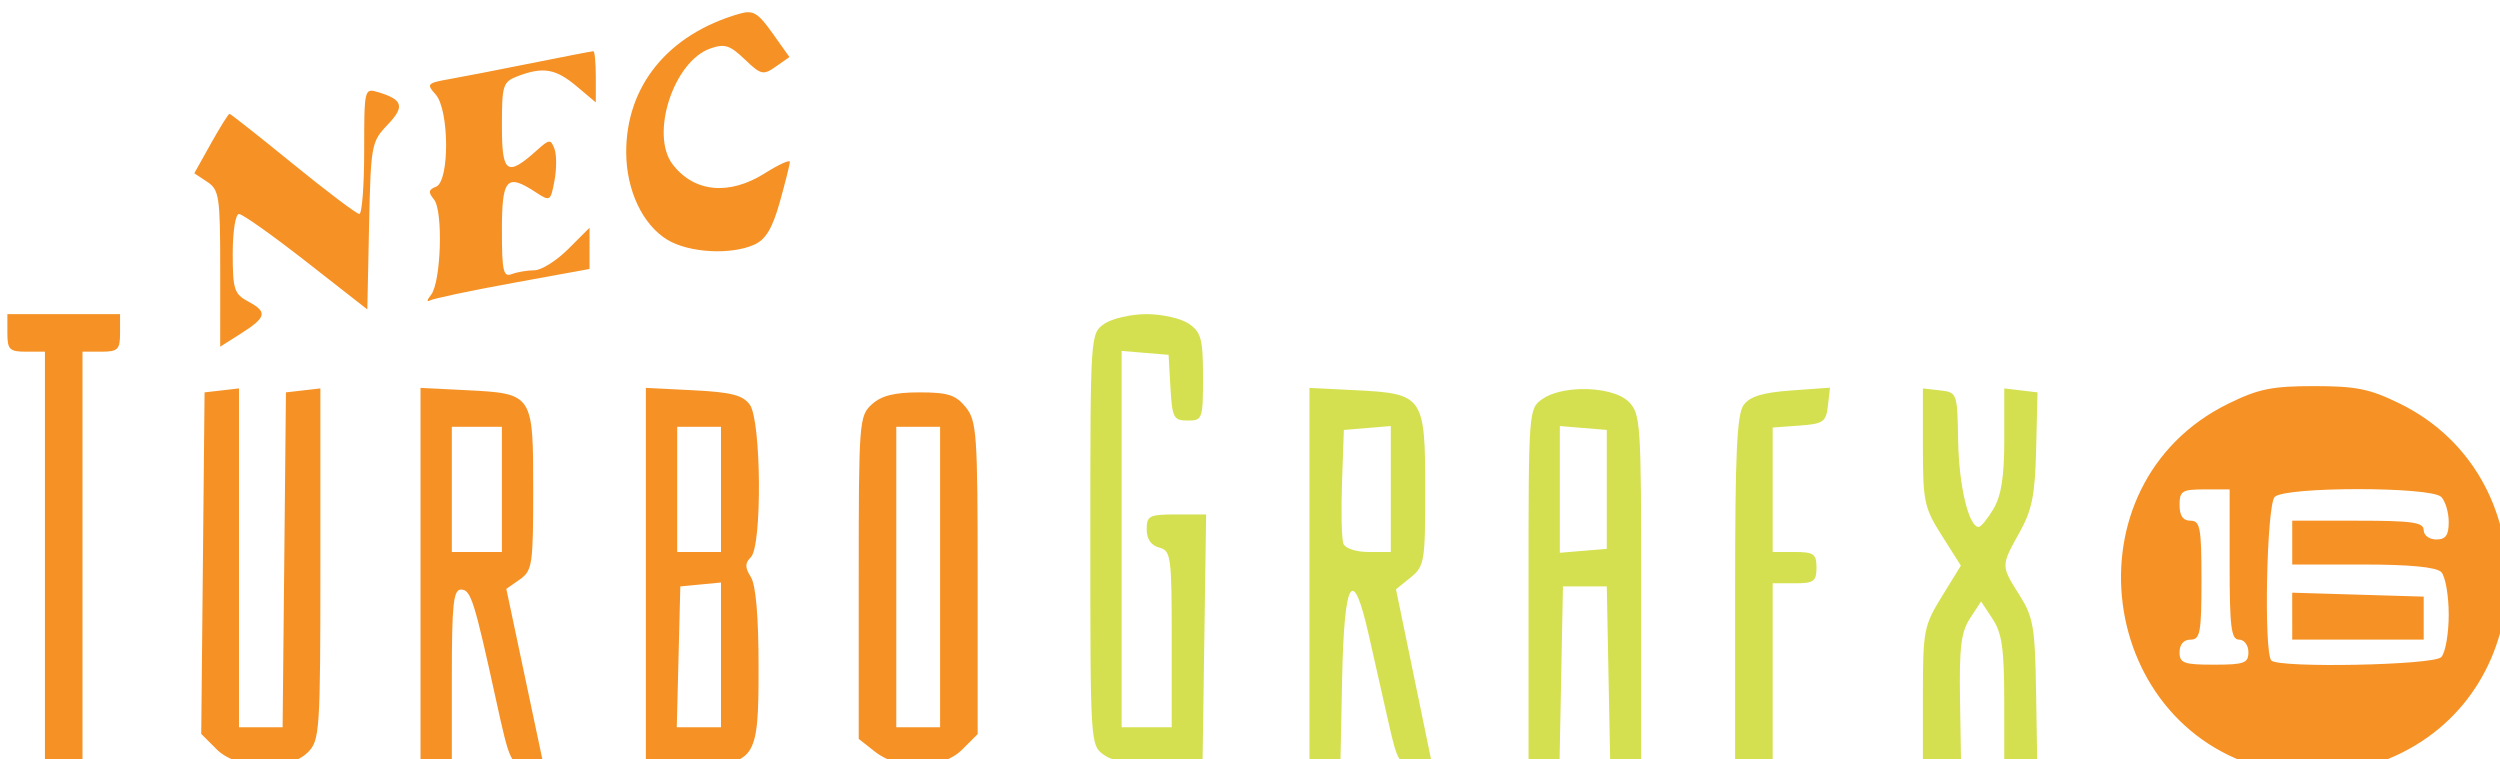
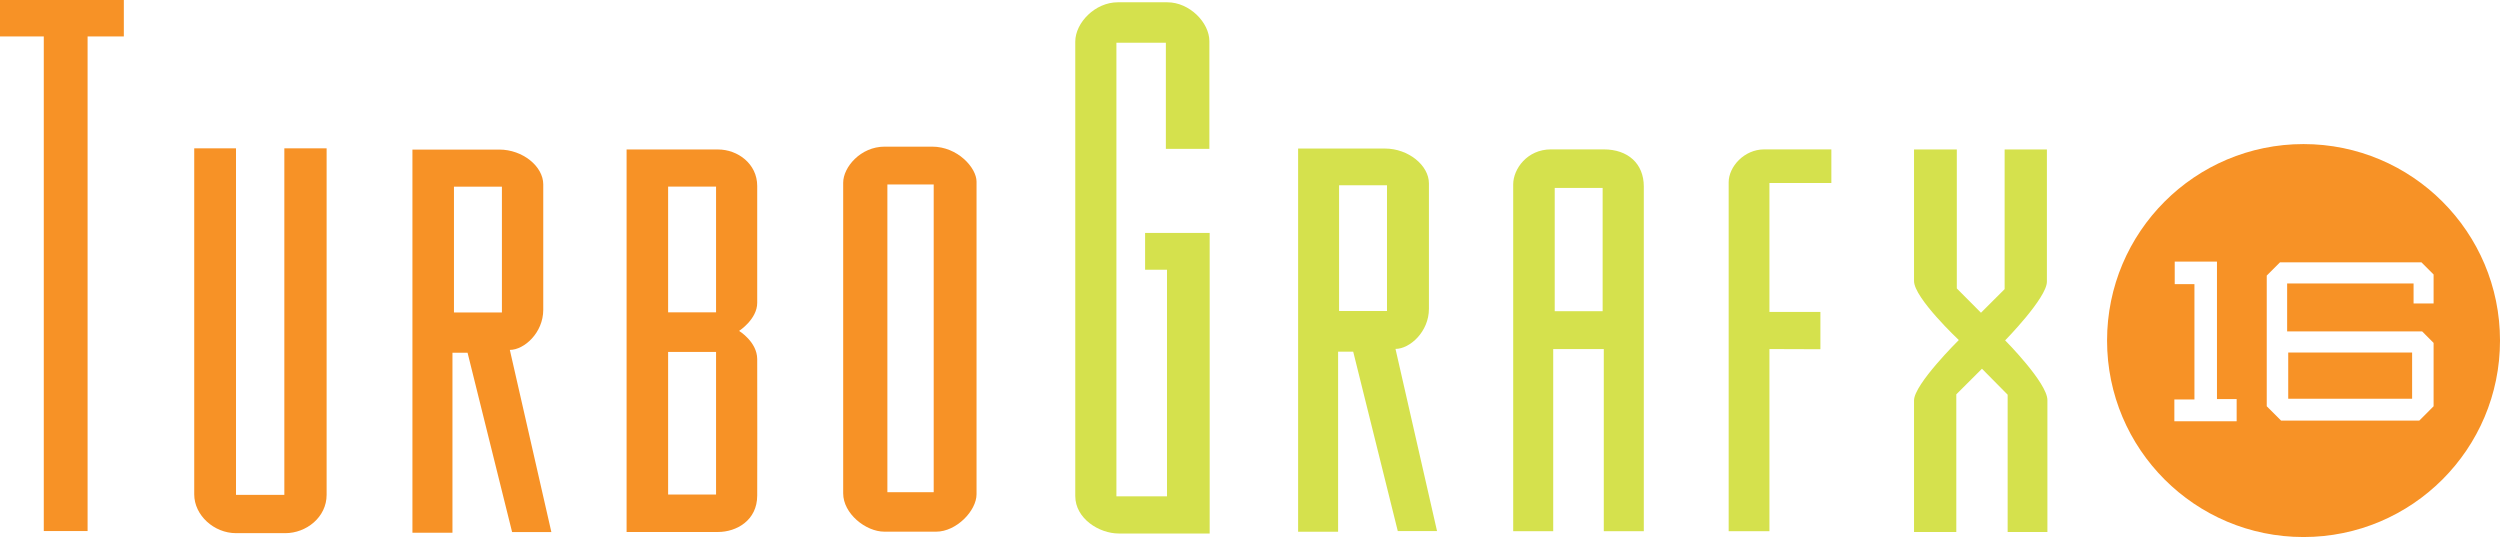
- <svg xmlns="http://www.w3.org/2000/svg" version="1.1" id="svg8">
-   <defs id="defs2" />
-   <g id="layer1" transform="translate(0,-254.6667)">
-     <path id="path1042" transform="translate(0,254.6667)" style="fill:#d4e04f;stroke-width:1.241" d="m 227.408,62.297 c -3.11,0 -6.897,0.871 -8.414,1.934 -2.757,1.93 -2.758,1.977 -2.758,42.76 0,40.783 0.002,40.829 2.758,42.76 1.834,1.285 5.562,1.934 11.123,1.934 h 8.365 l 0.359,-24.832 0.361,-24.83 -5.898,0.002 c -5.385,0.001 -5.896,0.257 -5.896,2.959 0,1.915 0.876,3.189 2.482,3.609 2.335,0.611 2.484,1.692 2.484,18.145 v 17.498 h -4.967 -4.965 V 106.916 69.596 l 4.654,0.387 4.656,0.385 0.375,6.518 c 0.345,5.985 0.624,6.518 3.414,6.518 2.932,0 3.039,-0.301 3.039,-8.619 0,-7.5 -0.359,-8.871 -2.76,-10.553 -1.518,-1.063 -5.304,-1.934 -8.414,-1.934 z m 135.516,14.586 -7.715,0.559 c -5.654,0.409 -8.165,1.175 -9.408,2.875 -1.337,1.828 -1.695,9.624 -1.695,36.842 v 34.525 h 3.725 3.725 v -18.002 -18.002 h 4.346 c 3.807,0 4.344,-0.384 4.344,-3.104 0,-2.72 -0.537,-3.104 -4.344,-3.104 h -4.346 V 97.129 84.787 l 5.275,-0.383 c 4.783,-0.346 5.316,-0.715 5.686,-3.951 z m -103.236,0.041 v 37.379 37.381 h 3.068 3.068 l 0.346,-16.969 c 0.406,-19.96 2.113,-22.829 5.268,-8.857 1.126,4.986 2.897,12.836 3.938,17.445 1.768,7.833 2.113,8.381 5.275,8.381 h 3.383 l -3.59,-17.406 -3.588,-17.406 2.898,-2.348 c 2.748,-2.225 2.9,-3.129 2.9,-17.311 0,-18.624 -0.361,-19.148 -13.678,-19.82 z m 121.662,0.105 v 11.635 c 0,10.821 0.264,12.048 3.766,17.57 l 3.764,5.936 -3.764,6.119 c -3.592,5.839 -3.766,6.743 -3.766,19.756 v 13.637 h 3.785 3.785 l -0.207,-12.855 c -0.167,-10.436 0.208,-13.487 1.986,-16.201 l 2.191,-3.344 2.291,3.475 c 1.853,2.811 2.295,5.924 2.299,16.283 l 0.01,12.809 3.266,-0.393 3.266,-0.393 -0.232,-14.102 c -0.207,-12.591 -0.556,-14.616 -3.266,-18.908 -3.724,-5.898 -3.723,-5.79 -0.008,-12.459 2.495,-4.478 3.074,-7.395 3.295,-16.605 l 0.27,-11.172 -3.297,-0.393 -3.295,-0.395 v 10.135 c 0,7.344 -0.585,11.125 -2.129,13.738 -1.171,1.983 -2.5,3.605 -2.953,3.605 -1.968,0 -3.916,-8.175 -4.066,-17.064 -0.161,-9.535 -0.195,-9.631 -3.576,-10.02 z m -67.799,0.137 c -2.962,0.068 -5.868,0.709 -7.654,1.961 -2.741,1.92 -2.758,2.162 -2.758,37.244 v 35.312 h 3.068 3.07 l 0.344,-17.691 0.344,-17.691 h 4.346 4.346 L 319,133.992 l 0.346,17.691 h 3.068 3.07 v -34.762 c -10e-6,-33.106 -0.118,-34.879 -2.482,-37.244 -1.739,-1.739 -5.643,-2.6 -9.451,-2.512 z m -37.725,7.328 v 12.49 12.488 h -4.385 c -2.509,0 -4.656,-0.707 -5.02,-1.654 -0.349,-0.911 -0.472,-6.359 -0.271,-12.105 l 0.363,-10.447 4.656,-0.387 z m 33.52,0 4.654,0.385 4.656,0.385 V 97.059 108.852 L 314,109.238 l -4.654,0.385 V 97.059 Z" />
-     <path id="path1040" d="m 451.298,407.575 c -35.677,-7.306 -42.053,-56.808 -9.383,-72.85 5.979,-2.936 8.656,-3.484 17.026,-3.484 8.37,0 11.047,0.548 17.026,3.484 28.818,14.152 28.28,56.556 -0.887,69.823 -7.307,3.324 -16.574,4.504 -23.782,3.027 z m -5.393,-23.572 c 0,-1.379 -0.828,-2.483 -1.862,-2.483 -1.552,0 -1.862,-2.483 -1.862,-14.898 v -14.898 h -4.966 c -4.469,0 -4.966,0.31 -4.966,3.104 0,2.128 0.683,3.104 2.173,3.104 1.917,0 2.173,1.389 2.173,11.794 0,10.405 -0.256,11.794 -2.173,11.794 -1.345,0 -2.173,0.946 -2.173,2.483 0,2.182 0.828,2.483 6.828,2.483 6,0 6.828,-0.301 6.828,-2.483 z m 38.237,0.993 c 0.819,-0.819 1.49,-4.618 1.49,-8.442 0,-3.824 -0.67,-7.623 -1.49,-8.442 -0.983,-0.983 -6.262,-1.49 -15.518,-1.49 h -14.029 v -4.345 -4.345 h 13.035 c 10.759,0 13.035,0.325 13.035,1.862 0,1.035 1.104,1.862 2.483,1.862 1.892,0 2.483,-0.828 2.483,-3.476 0,-1.912 -0.67,-4.146 -1.49,-4.966 -2.059,-2.059 -30.963,-2.059 -33.023,0 -1.597,1.597 -2.196,30.91 -0.662,32.444 1.537,1.537 32.086,0.937 33.685,-0.662 z m -29.549,-8.132 -0.002,-4.655 13.038,0.39 13.038,0.39 v 4.265 4.265 h -13.035 -13.035 l -0.003,-4.655 z M 8.912,365.381 V 324.413 H 5.187 c -3.311,0 -3.724,-0.414 -3.724,-3.724 v -3.724 H 12.636 23.809 v 3.724 c 0,3.311 -0.414,3.724 -3.724,3.724 H 16.36 v 40.968 40.968 H 12.636 8.912 Z m 34.064,37.901 -3.067,-3.067 0.33,-33.866 0.33,-33.866 3.414,-0.393 3.414,-0.393 v 33.602 33.602 h 4.325 4.325 l 0.331,-33.209 0.331,-33.209 3.414,-0.393 3.414,-0.393 v 34.843 c 0,33.188 -0.118,34.961 -2.483,37.326 -3.805,3.805 -14.018,3.475 -18.078,-0.584 z M 83.399,368.97 v -37.38 l 9.139,0.461 c 13.169,0.665 13.208,0.723 13.208,19.755 0,14.874 -0.175,16.039 -2.666,17.784 l -2.666,1.867 3.69,17.446 3.69,17.446 h -3.302 c -3.179,0 -3.405,-0.473 -6.085,-12.725 -4.358,-19.926 -5.027,-22.036 -6.986,-22.036 -1.505,0 -1.814,2.963 -1.814,17.38 v 17.38 H 86.503 83.399 Z m 16.139,-17.245 v -12.415 h -4.966 -4.966 v 12.415 12.415 h 4.966 4.966 z m 28.554,17.245 v -37.38 l 9.433,0.476 c 7.511,0.379 9.788,0.961 11.173,2.856 2.288,3.129 2.468,27.992 0.219,30.241 -1.2,1.2 -1.2,2.034 0,3.956 0.988,1.583 1.521,7.85 1.521,17.9 0,18.67 -0.475,19.33 -13.932,19.33 h -8.414 z m 14.898,15.575 v -14.355 l -4.035,0.389 -4.035,0.389 -0.351,13.966 -0.351,13.966 h 4.386 4.386 z m 0,-32.82 v -12.415 h -4.345 -4.345 v 12.415 12.415 h 4.345 4.345 z m 30.583,52.051 -3.271,-2.573 v -31.995 c 0,-30.951 0.085,-32.073 2.613,-34.36 1.901,-1.72 4.469,-2.365 9.421,-2.365 5.656,0 7.209,0.496 9.181,2.931 2.195,2.711 2.373,5.258 2.373,33.886 v 30.955 l -3.047,3.047 c -3.996,3.996 -12.495,4.229 -17.269,0.474 z m 12.868,-34.671 v -29.795 h -4.345 -4.345 v 29.795 29.795 h 4.345 4.345 z M 43.672,307.927 c 0,-14.283 -0.2,-15.622 -2.568,-17.194 l -2.568,-1.705 3.295,-5.895 c 1.812,-3.242 3.47,-5.895 3.683,-5.895 0.214,0 5.878,4.469 12.588,9.932 6.71,5.462 12.633,9.932 13.162,9.932 0.529,0 0.961,-5.624 0.961,-12.498 0,-12.384 0.025,-12.491 2.793,-11.654 4.917,1.486 5.304,2.856 1.83,6.482 -3.199,3.339 -3.317,3.987 -3.654,20.024 l -0.348,16.573 -12.102,-9.463 c -6.656,-5.205 -12.662,-9.463 -13.346,-9.463 -0.699,0 -1.244,3.439 -1.244,7.86 0,7.132 0.29,8.015 3.132,9.536 3.829,2.049 3.563,3.108 -1.601,6.378 l -4.014,2.541 z m 41.799,5.235 c 2.009,-2.486 2.453,-16.703 0.592,-18.945 -1.177,-1.418 -1.092,-1.942 0.408,-2.518 2.718,-1.043 2.649,-15.293 -0.089,-18.319 -1.856,-2.051 -1.677,-2.245 2.793,-3.035 2.627,-0.464 10.006,-1.896 16.397,-3.183 6.391,-1.286 11.838,-2.339 12.104,-2.339 0.266,0 0.484,2.284 0.484,5.076 v 5.076 l -3.82,-3.214 c -4.117,-3.464 -6.634,-3.898 -11.618,-2.003 -2.999,1.14 -3.184,1.716 -3.184,9.893 0,9.465 1.001,10.151 6.98,4.783 2.424,-2.176 2.699,-2.198 3.439,-0.269 0.442,1.153 0.448,3.997 0.012,6.321 -0.771,4.11 -0.872,4.173 -3.706,2.316 -5.8,-3.8 -6.725,-2.763 -6.725,7.535 0,8.101 0.279,9.337 1.964,8.69 1.08,-0.414 3.091,-0.754 4.469,-0.754 1.378,0 4.405,-1.899 6.726,-4.221 l 4.221,-4.221 v 4.089 4.089 l -15.208,2.773 c -8.364,1.525 -15.767,3.088 -16.449,3.474 -0.683,0.385 -0.588,-0.108 0.21,-1.096 z m 46.866,-10.953 c -4.895,-2.985 -8.104,-9.778 -8.144,-17.24 -0.072,-13.247 8.312,-23.531 22.485,-27.582 2.684,-0.767 3.628,-0.208 6.512,3.848 l 3.373,4.746 -2.698,1.89 c -2.504,1.754 -2.948,1.651 -6.172,-1.438 -2.946,-2.823 -3.985,-3.148 -6.843,-2.142 -7.279,2.56 -11.979,17.077 -7.442,22.986 4.264,5.553 11.209,6.213 18.297,1.739 2.718,-1.716 4.941,-2.73 4.941,-2.254 0,0.476 -0.894,4.05 -1.986,7.942 -1.466,5.224 -2.781,7.439 -5.024,8.461 -4.642,2.115 -13.02,1.652 -17.298,-0.956 z" style="fill:#f59125;stroke-width:1.241" />
+ <svg xmlns="http://www.w3.org/2000/svg" version="1.1" id="Ebene_1" x="0px" y="0px" xml:space="preserve">
+   <g>
+     <polygon fill="#F79226" points="0,0 28.081,0 28.081,8.264 19.862,8.264 19.862,120.425 9.929,120.425 9.929,8.264 0,8.264  " />
+     <path fill="#F79226" d="M53.519,112.216H64.48V33.634h9.587v78.582c0,5.085-4.622,8.688-9.36,8.688H53.519   c-5.007,0-9.474-4.075-9.474-8.791V33.634h9.474V112.216z" />
+     <path fill="#D5E14D" d="M259.674,52.827h14.642v68.155h-20.632c-4.412,0-9.846-3.377-9.846-8.5V9.457   c0-4.328,4.535-8.937,9.629-8.937h11.259c4.994,0,9.525,4.567,9.525,8.836v24.407h-9.868V9.696H253.17v102.862h11.472V61.168   h-4.968V52.827z" />
+     <path fill="#D5E14D" d="M401.255,79.154v41.31h-9.244V41.345c0-3.574,3.552-7.468,8.047-7.468h15.24v7.626h-14.043v29.232h11.56   v8.458L401.255,79.154z" />
+     <path fill="#D5E14D" d="M434.045,33.899h9.703v31.512l5.479,5.509l5.363-5.356V33.899h9.586v29.982   c0,3.661-9.47,13.306-9.47,13.306s9.586,9.639,9.586,13.546v29.905h-9.017V89.504l-5.822-5.887l-5.821,5.81v31.212h-9.587V90.805   c0-3.668,10.155-13.694,10.155-13.694s-10.155-9.538-10.155-13.381V33.899z" />
+     <path fill="#F79226" d="M115.616,79.349c3.253,0,7.578-3.888,7.578-9.092V41.82c0-4.092-4.667-7.902-9.975-7.902H93.528v86.894   h9.076V79.988h3.425l10.101,40.67h8.904L115.616,79.349z M113.82,70.852h-10.874V42.337h10.874V70.852z" />
+     <path fill="#D5E14D" d="M316.457,79.122c3.254,0,7.581-3.895,7.581-9.095V41.59c0-4.091-4.67-7.905-9.975-7.905h-19.69v86.9h9.069   v-40.83h3.428l10.104,40.669h8.901L316.457,79.122z M314.529,70.528h-10.867V42.014h10.867V70.528z" />
+     <path fill="#F79226" d="M171.712,81.398c-0.042-3.894-4.107-6.358-4.107-6.358s4.107-2.658,4.107-6.353V42.16   c0-5.007-4.408-8.264-8.901-8.264h-20.719v86.743h20.719c4.195,0,8.901-2.62,8.901-8.261   C171.712,112.378,171.758,85.287,171.712,81.398z M162.381,112.139H151.51V79.808h10.871V112.139z M162.381,70.832H151.51V42.318   h10.871V70.832z" />
+     <path fill="#F79226" d="M211.392,33.255h-5.479h-5.308c-5.437,0-9.396,4.648-9.396,8.183v70.447c0,4.554,5.072,8.682,9.354,8.682   h11.728c4.58,0,9.16-4.729,9.16-8.5V41.199C221.451,38.023,217.126,33.255,211.392,33.255z M211.734,111.614h-10.502V41.836h10.502   V111.614z" />
+     <path fill="#D5E14D" d="M363.691,33.876h-11.979c-5.396,0-8.564,4.447-8.564,7.944v78.644h9.075v-41.31h11.469v41.31h9.076V42.295   C372.767,37.107,369.177,33.876,363.691,33.876z M363.432,70.576h-10.867v-27.96h10.867V70.576z" />
+     <g>
+       <g>
+         <rect x="518.902" y="79.943" fill="#F79226" width="28.094" height="10.479" />
+         <path fill="#F79226" d="M522.37,32.673c-24.607,0-44.551,19.946-44.551,44.553c0,24.607,19.943,44.557,44.551,44.557     c24.606,0,44.557-19.949,44.557-44.557C566.926,52.62,546.976,32.673,522.37,32.673z M507.207,95.533h-14.128v-4.949h4.554     V64.438h-4.47v-5.113h9.58V90.5h4.464V95.533z M551.867,68.824h-4.541v-4.548h-28.67v10.88h30.617l2.594,2.601v14.374     l-3.247,3.247h-31.341l-3.248-3.247v-29.64l3.008-3.005h32.072l2.756,2.759V68.824z" />
+       </g>
+     </g>
  </g>
</svg>
